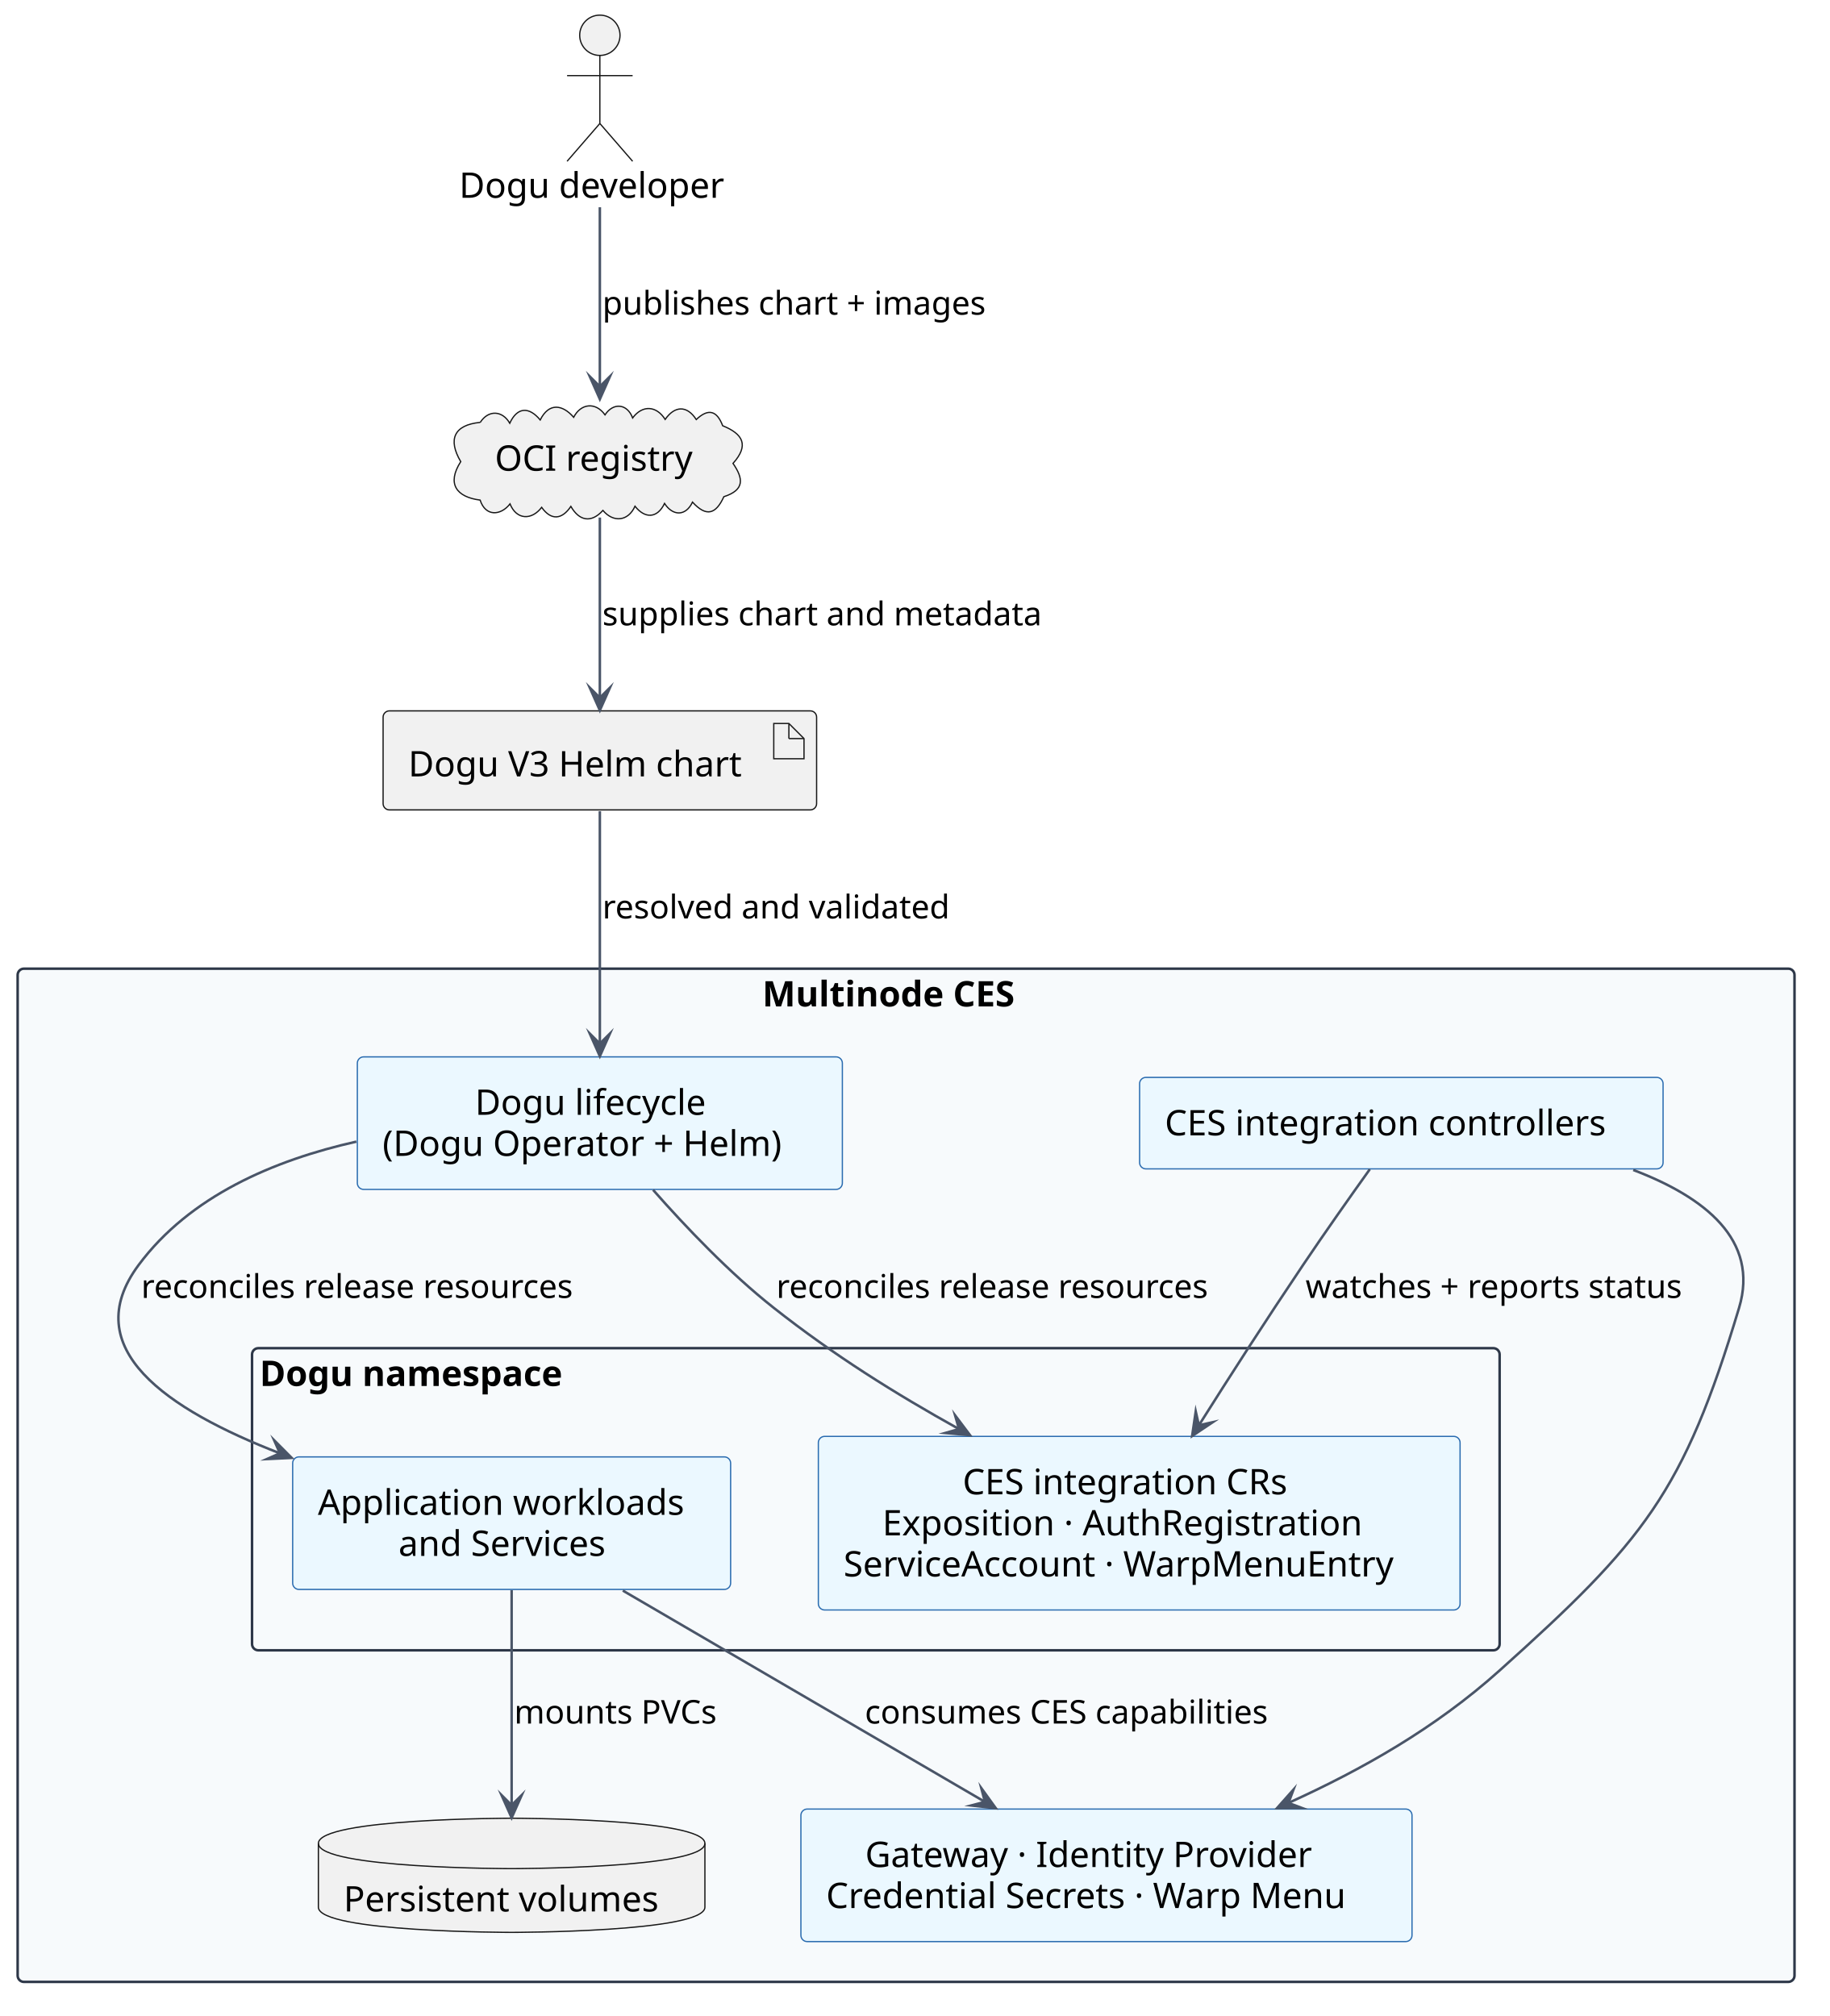
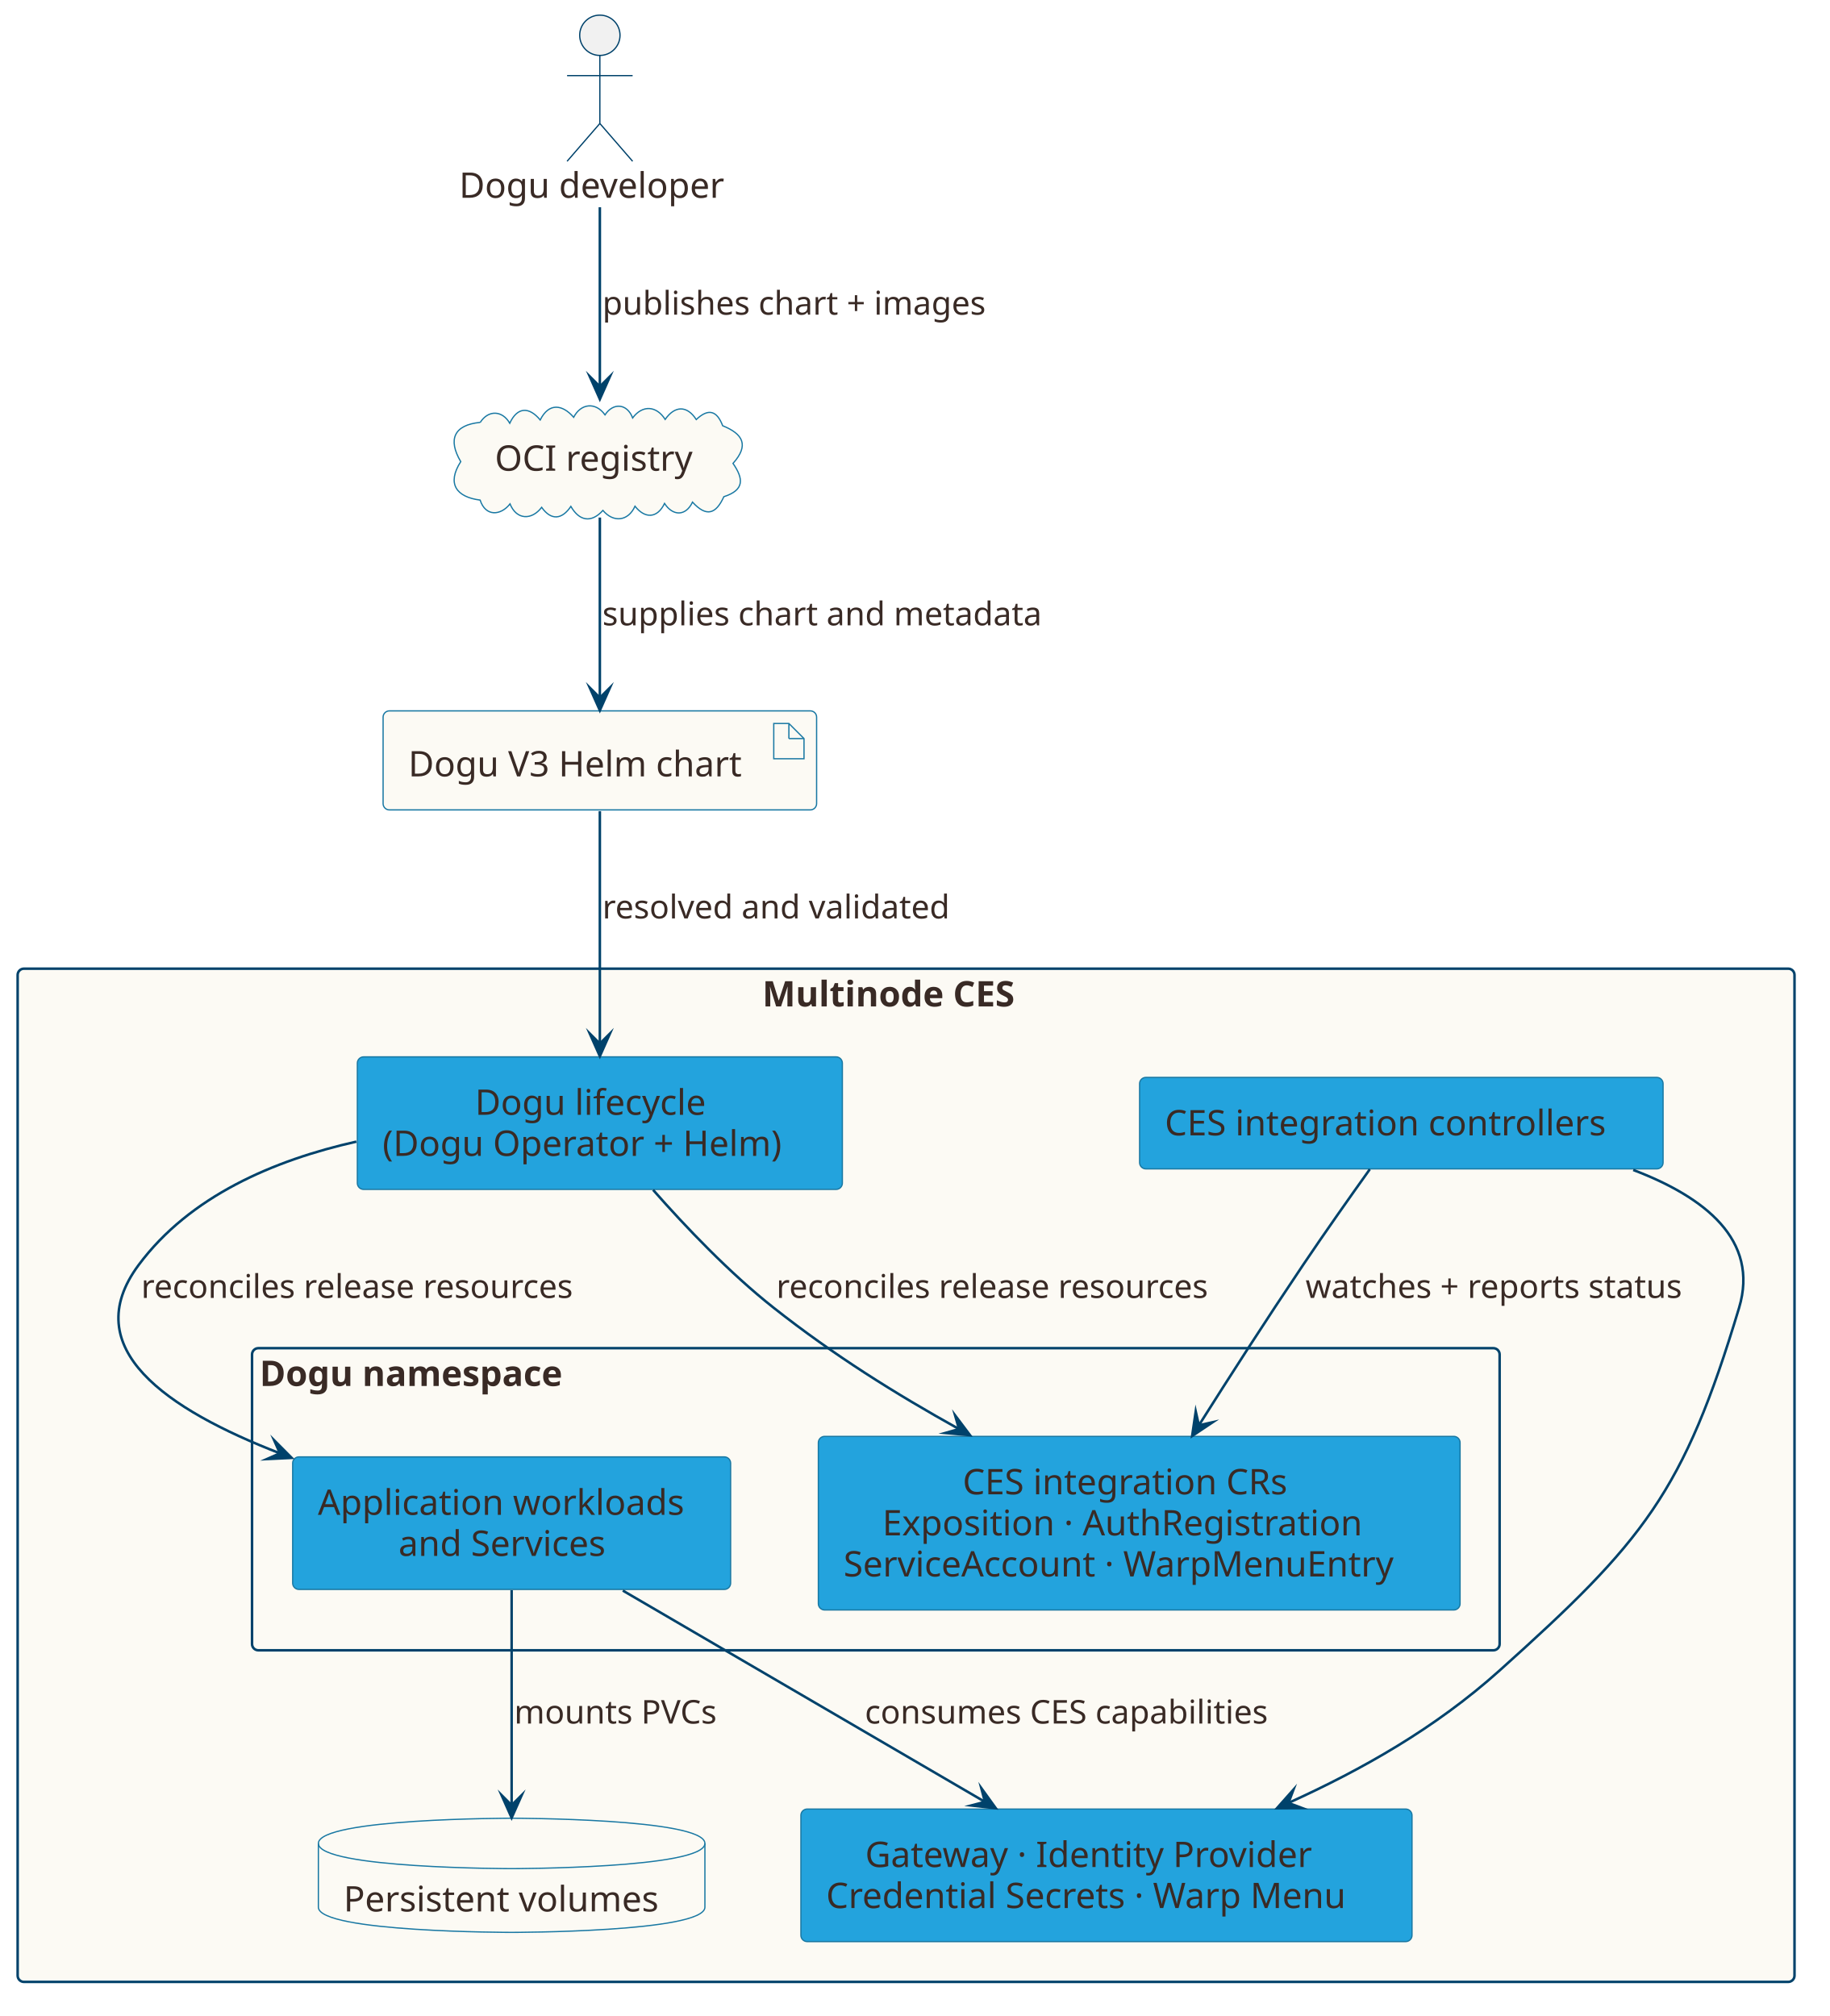
<svg xmlns="http://www.w3.org/2000/svg" contentStyleType="text/css" data-diagram-type="DESCRIPTION" height="800px" preserveAspectRatio="none" style="width:726px;height:800px;background:#FFFFFF;" version="1.1" viewBox="0 0 726 800" width="726px" zoomAndPan="magnify">
  <defs />
  <g>
-     <g class="cluster" data-qualified-name="Multinode CES" data-source-line="31" id="ent0004">
-       <rect fill="#F7FAFC" height="402.08" rx="2.5" ry="2.5" style="stroke:#2D3748;stroke-width:1;" width="705" x="7" y="384.39" />
-       <text fill="#000000" font-family="sans-serif" font-size="14" font-weight="700" lengthAdjust="spacing" textLength="114.085" x="302.457" y="399.385">Multinode CES</text>
+     <g class="cluster" data-qualified-name="Multinode CES" data-source-line="51" id="ent0004">
+       <rect fill="#FCFAF4" height="402.08" rx="2.5" ry="2.5" style="stroke:#00426B;stroke-width:1;" width="705" x="7" y="384.39" />
+       <text fill="#392A25" font-family="sans-serif" font-size="14" font-weight="700" lengthAdjust="spacing" textLength="114.085" x="302.457" y="399.385">Multinode CES</text>
    </g>
-     <g class="cluster" data-qualified-name="Multinode CES.Dogu namespace" data-source-line="34" id="ent0006">
-       <rect fill="#F7FAFC" height="119.89" rx="2.5" ry="2.5" style="stroke:#2D3748;stroke-width:1;" width="495" x="100" y="534.99" />
-       <text fill="#000000" font-family="sans-serif" font-size="14" font-weight="700" lengthAdjust="spacing" textLength="135.194" x="103" y="549.985">Dogu namespace</text>
+     <g class="cluster" data-qualified-name="Multinode CES.Dogu namespace" data-source-line="54" id="ent0006">
+       <rect fill="#FCFAF4" height="119.89" rx="2.5" ry="2.5" style="stroke:#00426B;stroke-width:1;" width="495" x="100" y="534.99" />
+       <text fill="#392A25" font-family="sans-serif" font-size="14" font-weight="700" lengthAdjust="spacing" textLength="135.194" x="103" y="549.985">Dogu namespace</text>
    </g>
-     <g class="entity" data-qualified-name="Multinode CES.lifecycle" data-source-line="32" id="ent0005">
-       <rect fill="#EBF8FF" height="52.594" rx="2.5" ry="2.5" style="stroke:#2B6CB0;stroke-width:0.5;" width="192.443" x="141.78" y="419.39" />
-       <text fill="#000000" font-family="sans-serif" font-size="14" lengthAdjust="spacing" textLength="99.06" x="188.472" y="442.385">Dogu lifecycle</text>
-       <text fill="#000000" font-family="sans-serif" font-size="14" lengthAdjust="spacing" textLength="172.443" x="151.78" y="458.682">(Dogu Operator + Helm)</text>
+     <g class="entity" data-qualified-name="Multinode CES.lifecycle" data-source-line="52" id="ent0005">
+       <rect fill="#23A3DD" height="52.594" rx="2.5" ry="2.5" style="stroke:#1978A3;stroke-width:0.5;" width="192.443" x="141.78" y="419.39" />
+       <text fill="#392A25" font-family="sans-serif" font-size="14" lengthAdjust="spacing" textLength="99.06" x="188.472" y="442.385">Dogu lifecycle</text>
+       <text fill="#392A25" font-family="sans-serif" font-size="14" lengthAdjust="spacing" textLength="172.443" x="151.78" y="458.682">(Dogu Operator + Helm)</text>
    </g>
-     <g class="entity" data-qualified-name="Multinode CES.controllers" data-source-line="39" id="ent0009">
-       <rect fill="#EBF8FF" height="36.297" rx="2.5" ry="2.5" style="stroke:#2B6CB0;stroke-width:0.5;" width="207.701" x="452.15" y="427.54" />
-       <text fill="#000000" font-family="sans-serif" font-size="14" lengthAdjust="spacing" textLength="187.701" x="462.15" y="450.535">CES integration controllers</text>
+     <g class="entity" data-qualified-name="Multinode CES.controllers" data-source-line="59" id="ent0009">
+       <rect fill="#23A3DD" height="36.297" rx="2.5" ry="2.5" style="stroke:#1978A3;stroke-width:0.5;" width="207.701" x="452.15" y="427.54" />
+       <text fill="#392A25" font-family="sans-serif" font-size="14" lengthAdjust="spacing" textLength="187.701" x="462.15" y="450.535">CES integration controllers</text>
    </g>
-     <g class="entity" data-qualified-name="Multinode CES.services" data-source-line="40" id="ent0010">
-       <rect fill="#EBF8FF" height="52.594" rx="2.5" ry="2.5" style="stroke:#2B6CB0;stroke-width:0.5;" width="242.469" x="317.77" y="717.88" />
-       <text fill="#000000" font-family="sans-serif" font-size="14" lengthAdjust="spacing" textLength="191.495" x="343.257" y="740.875">Gateway · Identity Provider</text>
-       <text fill="#000000" font-family="sans-serif" font-size="14" lengthAdjust="spacing" textLength="222.469" x="327.77" y="757.172">Credential Secrets · Warp Menu</text>
+     <g class="entity" data-qualified-name="Multinode CES.services" data-source-line="60" id="ent0010">
+       <rect fill="#23A3DD" height="52.594" rx="2.5" ry="2.5" style="stroke:#1978A3;stroke-width:0.5;" width="242.469" x="317.77" y="717.88" />
+       <text fill="#392A25" font-family="sans-serif" font-size="14" lengthAdjust="spacing" textLength="191.495" x="343.257" y="740.875">Gateway · Identity Provider</text>
+       <text fill="#392A25" font-family="sans-serif" font-size="14" lengthAdjust="spacing" textLength="222.469" x="327.77" y="757.172">Credential Secrets · Warp Menu</text>
    </g>
-     <g class="entity" data-qualified-name="Multinode CES.storage" data-source-line="41" id="ent0011">
-       <path d="M126.32,731.52 C126.32,721.52 203.001,721.52 203.001,721.52 C203.001,721.52 279.682,721.52 279.682,731.52 L279.682,756.817 C279.682,766.817 203.001,766.817 203.001,766.817 C203.001,766.817 126.32,766.817 126.32,756.817 L126.32,731.52" fill="#F1F1F1" style="stroke:#181818;stroke-width:0.5;" />
-       <path d="M126.32,731.52 C126.32,741.52 203.001,741.52 203.001,741.52 C203.001,741.52 279.682,741.52 279.682,731.52" fill="none" style="stroke:#181818;stroke-width:0.5;" />
-       <text fill="#000000" font-family="sans-serif" font-size="14" lengthAdjust="spacing" textLength="133.362" x="136.32" y="758.515">Persistent volumes</text>
+     <g class="entity" data-qualified-name="Multinode CES.storage" data-source-line="61" id="ent0011">
+       <path d="M126.32,731.52 C126.32,721.52 203.001,721.52 203.001,721.52 C203.001,721.52 279.682,721.52 279.682,731.52 L279.682,756.817 C279.682,766.817 203.001,766.817 203.001,766.817 C203.001,766.817 126.32,766.817 126.32,756.817 L126.32,731.52" fill="#FCFAF4" style="stroke:#1978A3;stroke-width:0.5;" />
+       <path d="M126.32,731.52 C126.32,741.52 203.001,741.52 203.001,741.52 C203.001,741.52 279.682,741.52 279.682,731.52" fill="none" style="stroke:#1978A3;stroke-width:0.5;" />
+       <text fill="#392A25" font-family="sans-serif" font-size="14" lengthAdjust="spacing" textLength="133.362" x="136.32" y="758.515">Persistent volumes</text>
    </g>
-     <g class="entity" data-qualified-name="Multinode CES.Dogu namespace.workloads" data-source-line="35" id="ent0007">
-       <rect fill="#EBF8FF" height="52.594" rx="2.5" ry="2.5" style="stroke:#2B6CB0;stroke-width:0.5;" width="173.768" x="116.12" y="578.13" />
-       <text fill="#000000" font-family="sans-serif" font-size="14" lengthAdjust="spacing" textLength="153.768" x="126.12" y="601.125">Application workloads</text>
-       <text fill="#000000" font-family="sans-serif" font-size="14" lengthAdjust="spacing" textLength="89.824" x="158.092" y="617.422">and Services</text>
+     <g class="entity" data-qualified-name="Multinode CES.Dogu namespace.workloads" data-source-line="55" id="ent0007">
+       <rect fill="#23A3DD" height="52.594" rx="2.5" ry="2.5" style="stroke:#1978A3;stroke-width:0.5;" width="173.768" x="116.12" y="578.13" />
+       <text fill="#392A25" font-family="sans-serif" font-size="14" lengthAdjust="spacing" textLength="153.768" x="126.12" y="601.125">Application workloads</text>
+       <text fill="#392A25" font-family="sans-serif" font-size="14" lengthAdjust="spacing" textLength="89.824" x="158.092" y="617.422">and Services</text>
    </g>
-     <g class="entity" data-qualified-name="Multinode CES.Dogu namespace.crs" data-source-line="36" id="ent0008">
-       <rect fill="#EBF8FF" height="68.891" rx="2.5" ry="2.5" style="stroke:#2B6CB0;stroke-width:0.5;" width="254.616" x="324.69" y="569.99" />
-       <text fill="#000000" font-family="sans-serif" font-size="14" lengthAdjust="spacing" textLength="140.109" x="381.943" y="592.985">CES integration CRs</text>
-       <text fill="#000000" font-family="sans-serif" font-size="14" lengthAdjust="spacing" textLength="203.8" x="350.098" y="609.282">Exposition · AuthRegistration</text>
-       <text fill="#000000" font-family="sans-serif" font-size="14" lengthAdjust="spacing" textLength="234.616" x="334.69" y="625.579">ServiceAccount · WarpMenuEntry</text>
+     <g class="entity" data-qualified-name="Multinode CES.Dogu namespace.crs" data-source-line="56" id="ent0008">
+       <rect fill="#23A3DD" height="68.891" rx="2.5" ry="2.5" style="stroke:#1978A3;stroke-width:0.5;" width="254.616" x="324.69" y="569.99" />
+       <text fill="#392A25" font-family="sans-serif" font-size="14" lengthAdjust="spacing" textLength="140.109" x="381.943" y="592.985">CES integration CRs</text>
+       <text fill="#392A25" font-family="sans-serif" font-size="14" lengthAdjust="spacing" textLength="203.8" x="350.098" y="609.282">Exposition · AuthRegistration</text>
+       <text fill="#392A25" font-family="sans-serif" font-size="14" lengthAdjust="spacing" textLength="234.616" x="334.69" y="625.579">ServiceAccount · WarpMenuEntry</text>
    </g>
-     <g class="entity" data-qualified-name="developer" data-source-line="27" id="ent0001">
-       <ellipse cx="238.002" cy="14" fill="#F1F1F1" rx="8" ry="8" style="stroke:#181818;stroke-width:0.5;" />
-       <path d="M238.002,22 L238.002,49 M225.002,30 L251.002,30 M238.002,49 L225.002,64 M238.002,49 L251.002,64" fill="none" style="stroke:#181818;stroke-width:0.5;" />
-       <text fill="#000000" font-family="sans-serif" font-size="14" lengthAdjust="spacing" textLength="111.665" x="182.17" y="78.495">Dogu developer</text>
+     <g class="entity" data-qualified-name="developer" data-source-line="47" id="ent0001">
+       <ellipse cx="238.002" cy="14" fill="#F1F1F1" rx="8" ry="8" style="stroke:#00426B;stroke-width:0.5;" />
+       <path d="M238.002,22 L238.002,49 M225.002,30 L251.002,30 M238.002,49 L225.002,64 M238.002,49 L251.002,64" fill="none" style="stroke:#00426B;stroke-width:0.5;" />
+       <text fill="#392A25" font-family="sans-serif" font-size="14" lengthAdjust="spacing" textLength="111.665" x="182.17" y="78.495">Dogu developer</text>
    </g>
-     <g class="entity" data-qualified-name="registry" data-source-line="28" id="ent0002">
-       <path d="M190.546,167.611 C193.763,162.585 199.323,162.824 202.251,167.945 C205.309,161.333 210.001,161.398 214.335,166.646 C217.798,159.688 223.179,160.482 227.607,165.583 C230.476,160.026 236.342,159.433 240.042,164.623 C243.382,159.596 248.859,160.158 251.011,165.84 C254.94,160.572 260.475,161 263.916,166.43 C267.682,161.014 272.539,160.734 276.255,166.484 C281.024,161.955 284.443,162.897 286.734,168.94 C294.783,172.196 297.318,176.649 290.834,183.891 C295.033,189.976 295.451,194.448 287.199,197.109 C283.994,204.148 280.215,205.197 274.766,199.259 C272.038,204.988 266.905,204.79 263.667,199.786 C260.761,205.806 255.887,205.86 251.946,200.89 C249.227,206.916 243.358,207.473 239.213,202.547 C234.539,207.724 229.804,206.709 226.497,200.956 C223.024,206.144 218.725,206.708 214.911,201.331 C211.027,206.453 204.973,206.441 202.354,199.962 C198.72,204.614 192.677,205.147 190.492,198.448 C181.07,197.259 177.175,191.96 182.804,183.189 C177.636,174.423 180.067,168.601 190.546,167.611" fill="#F1F1F1" style="stroke:#181818;stroke-width:0.5;" />
-       <text fill="#000000" font-family="sans-serif" font-size="14" lengthAdjust="spacing" textLength="83.344" x="196.33" y="186.795">OCI registry</text>
+     <g class="entity" data-qualified-name="registry" data-source-line="48" id="ent0002">
+       <path d="M190.546,167.611 C193.763,162.585 199.323,162.824 202.251,167.945 C205.309,161.333 210.001,161.398 214.335,166.646 C217.798,159.688 223.179,160.482 227.607,165.583 C230.476,160.026 236.342,159.433 240.042,164.623 C243.382,159.596 248.859,160.158 251.011,165.84 C254.94,160.572 260.475,161 263.916,166.43 C267.682,161.014 272.539,160.734 276.255,166.484 C281.024,161.955 284.443,162.897 286.734,168.94 C294.783,172.196 297.318,176.649 290.834,183.891 C295.033,189.976 295.451,194.448 287.199,197.109 C283.994,204.148 280.215,205.197 274.766,199.259 C272.038,204.988 266.905,204.79 263.667,199.786 C260.761,205.806 255.887,205.86 251.946,200.89 C249.227,206.916 243.358,207.473 239.213,202.547 C234.539,207.724 229.804,206.709 226.497,200.956 C223.024,206.144 218.725,206.708 214.911,201.331 C211.027,206.453 204.973,206.441 202.354,199.962 C198.72,204.614 192.677,205.147 190.492,198.448 C181.07,197.259 177.175,191.96 182.804,183.189 C177.636,174.423 180.067,168.601 190.546,167.611" fill="#FCFAF4" style="stroke:#1978A3;stroke-width:0.5;" />
+       <text fill="#392A25" font-family="sans-serif" font-size="14" lengthAdjust="spacing" textLength="83.344" x="196.33" y="186.795">OCI registry</text>
    </g>
-     <g class="entity" data-qualified-name="chart" data-source-line="29" id="ent0003">
-       <rect fill="#F1F1F1" height="39.297" rx="2.5" ry="2.5" style="stroke:#181818;stroke-width:0.5;" width="172.003" x="152" y="282.09" />
-       <polygon fill="#F1F1F1" points="307.003,287.09,307.003,301.09,319.003,301.09,319.003,293.09,313.003,287.09,307.003,287.09" style="stroke:#181818;stroke-width:0.5;stroke-linejoin:miter;stroke-miterlimit:10;" />
-       <line style="stroke:#181818;stroke-width:0.5;" x1="313.003" x2="313.003" y1="287.09" y2="293.09" />
-       <line style="stroke:#181818;stroke-width:0.5;" x1="319.003" x2="313.003" y1="293.09" y2="293.09" />
-       <text fill="#000000" font-family="sans-serif" font-size="14" lengthAdjust="spacing" textLength="142.003" x="162" y="308.085">Dogu V3 Helm chart</text>
+     <g class="entity" data-qualified-name="chart" data-source-line="49" id="ent0003">
+       <rect fill="#FCFAF4" height="39.297" rx="2.5" ry="2.5" style="stroke:#1978A3;stroke-width:0.5;" width="172.003" x="152" y="282.09" />
+       <polygon fill="#FCFAF4" points="307.003,287.09,307.003,301.09,319.003,301.09,319.003,293.09,313.003,287.09,307.003,287.09" style="stroke:#1978A3;stroke-width:0.5;stroke-linejoin:miter;stroke-miterlimit:10;" />
+       <line style="stroke:#1978A3;stroke-width:0.5;" x1="313.003" x2="313.003" y1="287.09" y2="293.09" />
+       <line style="stroke:#1978A3;stroke-width:0.5;" x1="319.003" x2="313.003" y1="293.09" y2="293.09" />
+       <text fill="#392A25" font-family="sans-serif" font-size="14" lengthAdjust="spacing" textLength="142.003" x="162" y="308.085">Dogu V3 Helm chart</text>
    </g>
-     <g class="link" data-entity-1="ent0001" data-entity-2="ent0002" data-link-type="dependency" data-source-line="44" id="lnk12">
-       <path d="M238,82.25 C238,106.68 238,132.71 238,153.39" fill="none" id="developer-to-registry" style="stroke:#4A5568;stroke-width:1;" />
-       <polygon fill="#4A5568" points="238,158.39,242,149.39,238,153.39,234,149.39,238,158.39" style="stroke:#4A5568;stroke-width:1;stroke-linejoin:miter;stroke-miterlimit:10;" />
-       <text fill="#000000" font-family="sans-serif" font-size="13" lengthAdjust="spacing" textLength="170.231" x="239" y="124.867"> publishes chart + images</text>
+     <g class="link" data-entity-1="ent0001" data-entity-2="ent0002" data-link-type="dependency" data-source-line="64" id="lnk12">
+       <path d="M238,82.25 C238,106.68 238,132.71 238,153.39" fill="none" id="developer-to-registry" style="stroke:#00426B;stroke-width:1;" />
+       <polygon fill="#00426B" points="238,158.39,242,149.39,238,153.39,234,149.39,238,158.39" style="stroke:#00426B;stroke-width:1;stroke-linejoin:miter;stroke-miterlimit:10;" />
+       <text fill="#392A25" font-family="sans-serif" font-size="13" lengthAdjust="spacing" textLength="170.231" x="239" y="124.867"> publishes chart + images</text>
    </g>
-     <g class="link" data-entity-1="ent0002" data-entity-2="ent0003" data-link-type="dependency" data-source-line="45" id="lnk13">
-       <path d="M238,205.38 C238,227.54 238,256.06 238,276.89" fill="none" id="registry-to-chart" style="stroke:#4A5568;stroke-width:1;" />
-       <polygon fill="#4A5568" points="238,281.89,242,272.89,238,276.89,234,272.89,238,281.89" style="stroke:#4A5568;stroke-width:1;stroke-linejoin:miter;stroke-miterlimit:10;" />
-       <text fill="#000000" font-family="sans-serif" font-size="13" lengthAdjust="spacing" textLength="191.299" x="239" y="248.157"> supplies chart and metadata</text>
+     <g class="link" data-entity-1="ent0002" data-entity-2="ent0003" data-link-type="dependency" data-source-line="65" id="lnk13">
+       <path d="M238,205.38 C238,227.54 238,256.06 238,276.89" fill="none" id="registry-to-chart" style="stroke:#00426B;stroke-width:1;" />
+       <polygon fill="#00426B" points="238,281.89,242,272.89,238,276.89,234,272.89,238,281.89" style="stroke:#00426B;stroke-width:1;stroke-linejoin:miter;stroke-miterlimit:10;" />
+       <text fill="#392A25" font-family="sans-serif" font-size="13" lengthAdjust="spacing" textLength="191.299" x="239" y="248.157"> supplies chart and metadata</text>
    </g>
-     <g class="link" data-entity-1="ent0003" data-entity-2="ent0005" data-link-type="dependency" data-source-line="46" id="lnk14">
-       <path d="M238,321.89 C238,347.01 238,386.19 238,414.14" fill="none" id="chart-to-lifecycle" style="stroke:#4A5568;stroke-width:1;" />
-       <polygon fill="#4A5568" points="238,419.14,242,410.14,238,414.14,234,410.14,238,419.14" style="stroke:#4A5568;stroke-width:1;stroke-linejoin:miter;stroke-miterlimit:10;" />
-       <text fill="#000000" font-family="sans-serif" font-size="13" lengthAdjust="spacing" textLength="152.928" x="239" y="364.457"> resolved and validated</text>
+     <g class="link" data-entity-1="ent0003" data-entity-2="ent0005" data-link-type="dependency" data-source-line="66" id="lnk14">
+       <path d="M238,321.89 C238,347.01 238,386.19 238,414.14" fill="none" id="chart-to-lifecycle" style="stroke:#00426B;stroke-width:1;" />
+       <polygon fill="#00426B" points="238,419.14,242,410.14,238,414.14,234,410.14,238,419.14" style="stroke:#00426B;stroke-width:1;stroke-linejoin:miter;stroke-miterlimit:10;" />
+       <text fill="#392A25" font-family="sans-serif" font-size="13" lengthAdjust="spacing" textLength="152.928" x="239" y="364.457"> resolved and validated</text>
    </g>
-     <g class="link" data-entity-1="ent0005" data-entity-2="ent0007" data-link-type="dependency" data-source-line="47" id="lnk15">
-       <path d="M141.39,453.03 C108.66,460.37 75.28,474.67 55,501.99 C30.39,535.12 66.248,559.332 111.058,576.712" fill="none" id="lifecycle-to-workloads" style="stroke:#4A5568;stroke-width:1;" />
-       <polygon fill="#4A5568" points="115.72,578.52,108.775,571.536,111.058,576.712,105.883,578.995,115.72,578.52" style="stroke:#4A5568;stroke-width:1;stroke-linejoin:miter;stroke-miterlimit:10;" />
-       <text fill="#000000" font-family="sans-serif" font-size="13" lengthAdjust="spacing" textLength="189.484" x="56" y="515.057"> reconciles release resources</text>
+     <g class="link" data-entity-1="ent0005" data-entity-2="ent0007" data-link-type="dependency" data-source-line="67" id="lnk15">
+       <path d="M141.39,453.03 C108.66,460.37 75.28,474.67 55,501.99 C30.39,535.12 66.248,559.332 111.058,576.712" fill="none" id="lifecycle-to-workloads" style="stroke:#00426B;stroke-width:1;" />
+       <polygon fill="#00426B" points="115.72,578.52,108.775,571.536,111.058,576.712,105.883,578.995,115.72,578.52" style="stroke:#00426B;stroke-width:1;stroke-linejoin:miter;stroke-miterlimit:10;" />
+       <text fill="#392A25" font-family="sans-serif" font-size="13" lengthAdjust="spacing" textLength="189.484" x="56" y="515.057"> reconciles release resources</text>
    </g>
-     <g class="link" data-entity-1="ent0005" data-entity-2="ent0008" data-link-type="dependency" data-source-line="48" id="lnk16">
-       <path d="M259.12,472.18 C272.05,486.87 289.43,505.12 307,518.99 C330.9,537.84 355.08,552.949 380.5,567.09" fill="none" id="lifecycle-to-crs" style="stroke:#4A5568;stroke-width:1;" />
-       <polygon fill="#4A5568" points="384.87,569.52,378.949,561.649,380.5,567.09,375.06,568.641,384.87,569.52" style="stroke:#4A5568;stroke-width:1;stroke-linejoin:miter;stroke-miterlimit:10;" />
-       <text fill="#000000" font-family="sans-serif" font-size="13" lengthAdjust="spacing" textLength="189.484" x="308" y="515.057"> reconciles release resources</text>
+     <g class="link" data-entity-1="ent0005" data-entity-2="ent0008" data-link-type="dependency" data-source-line="68" id="lnk16">
+       <path d="M259.12,472.18 C272.05,486.87 289.43,505.12 307,518.99 C330.9,537.84 355.08,552.949 380.5,567.09" fill="none" id="lifecycle-to-crs" style="stroke:#00426B;stroke-width:1;" />
+       <polygon fill="#00426B" points="384.87,569.52,378.949,561.649,380.5,567.09,375.06,568.641,384.87,569.52" style="stroke:#00426B;stroke-width:1;stroke-linejoin:miter;stroke-miterlimit:10;" />
+       <text fill="#392A25" font-family="sans-serif" font-size="13" lengthAdjust="spacing" textLength="189.484" x="308" y="515.057"> reconciles release resources</text>
    </g>
-     <g class="link" data-entity-1="ent0009" data-entity-2="ent0008" data-link-type="dependency" data-source-line="49" id="lnk17">
-       <path d="M543.5,463.98 C535.75,474.82 525.65,489.12 517,501.99 C501.94,524.38 488.22,545.733 475.67,565.603" fill="none" id="controllers-to-crs" style="stroke:#4A5568;stroke-width:1;" />
-       <polygon fill="#4A5568" points="473,569.83,481.188,564.357,475.67,565.603,474.424,560.085,473,569.83" style="stroke:#4A5568;stroke-width:1;stroke-linejoin:miter;stroke-miterlimit:10;" />
-       <text fill="#000000" font-family="sans-serif" font-size="13" lengthAdjust="spacing" textLength="167.984" x="518" y="515.057"> watches + reports status</text>
+     <g class="link" data-entity-1="ent0009" data-entity-2="ent0008" data-link-type="dependency" data-source-line="69" id="lnk17">
+       <path d="M543.5,463.98 C535.75,474.82 525.65,489.12 517,501.99 C501.94,524.38 488.22,545.733 475.67,565.603" fill="none" id="controllers-to-crs" style="stroke:#00426B;stroke-width:1;" />
+       <polygon fill="#00426B" points="473,569.83,481.188,564.357,475.67,565.603,474.424,560.085,473,569.83" style="stroke:#00426B;stroke-width:1;stroke-linejoin:miter;stroke-miterlimit:10;" />
+       <text fill="#392A25" font-family="sans-serif" font-size="13" lengthAdjust="spacing" textLength="167.984" x="518" y="515.057"> watches + reports status</text>
    </g>
-     <g class="link" data-entity-1="ent0009" data-entity-2="ent0010" data-link-type="dependency" data-source-line="50" id="lnk18">
-       <path d="M648.01,464.27 C676.27,474.98 698.1,492.02 690,518.99 C667.96,592.38 652.04,611.7 595,662.88 C569.38,685.86 540.532,702.131 511.222,715.451" fill="none" id="controllers-to-services" style="stroke:#4A5568;stroke-width:1;" />
-       <polygon fill="#4A5568" points="506.67,717.52,516.519,717.438,511.222,715.451,513.209,710.155,506.67,717.52" style="stroke:#4A5568;stroke-width:1;stroke-linejoin:miter;stroke-miterlimit:10;" />
+     <g class="link" data-entity-1="ent0009" data-entity-2="ent0010" data-link-type="dependency" data-source-line="70" id="lnk18">
+       <path d="M648.01,464.27 C676.27,474.98 698.1,492.02 690,518.99 C667.96,592.38 652.04,611.7 595,662.88 C569.38,685.86 540.532,702.131 511.222,715.451" fill="none" id="controllers-to-services" style="stroke:#00426B;stroke-width:1;" />
+       <polygon fill="#00426B" points="506.67,717.52,516.519,717.438,511.222,715.451,513.209,710.155,506.67,717.52" style="stroke:#00426B;stroke-width:1;stroke-linejoin:miter;stroke-miterlimit:10;" />
    </g>
-     <g class="link" data-entity-1="ent0007" data-entity-2="ent0011" data-link-type="dependency" data-source-line="51" id="lnk19">
-       <path d="M203,631.02 C203,657 203,691.81 203,716.35" fill="none" id="workloads-to-storage" style="stroke:#4A5568;stroke-width:1;" />
-       <polygon fill="#4A5568" points="203,721.35,207,712.35,203,716.35,199,712.35,203,721.35" style="stroke:#4A5568;stroke-width:1;stroke-linejoin:miter;stroke-miterlimit:10;" />
-       <text fill="#000000" font-family="sans-serif" font-size="13" lengthAdjust="spacing" textLength="89.813" x="204" y="683.947"> mounts PVCs</text>
+     <g class="link" data-entity-1="ent0007" data-entity-2="ent0011" data-link-type="dependency" data-source-line="71" id="lnk19">
+       <path d="M203,631.02 C203,657 203,691.81 203,716.35" fill="none" id="workloads-to-storage" style="stroke:#00426B;stroke-width:1;" />
+       <polygon fill="#00426B" points="203,721.35,207,712.35,203,716.35,199,712.35,203,721.35" style="stroke:#00426B;stroke-width:1;stroke-linejoin:miter;stroke-miterlimit:10;" />
+       <text fill="#392A25" font-family="sans-serif" font-size="13" lengthAdjust="spacing" textLength="89.813" x="204" y="683.947"> mounts PVCs</text>
    </g>
-     <g class="link" data-entity-1="ent0007" data-entity-2="ent0010" data-link-type="dependency" data-source-line="52" id="lnk20">
-       <path d="M247.11,631.18 C289.4,655.86 348.562,690.39 390.782,715.03" fill="none" id="workloads-to-services" style="stroke:#4A5568;stroke-width:1;" />
-       <polygon fill="#4A5568" points="395.1,717.55,389.343,709.559,390.782,715.03,385.311,716.468,395.1,717.55" style="stroke:#4A5568;stroke-width:1;stroke-linejoin:miter;stroke-miterlimit:10;" />
-       <text fill="#000000" font-family="sans-serif" font-size="13" lengthAdjust="spacing" textLength="177.626" x="343.14" y="683.947"> consumes CES capabilities</text>
+     <g class="link" data-entity-1="ent0007" data-entity-2="ent0010" data-link-type="dependency" data-source-line="72" id="lnk20">
+       <path d="M247.11,631.18 C289.4,655.86 348.562,690.39 390.782,715.03" fill="none" id="workloads-to-services" style="stroke:#00426B;stroke-width:1;" />
+       <polygon fill="#00426B" points="395.1,717.55,389.343,709.559,390.782,715.03,385.311,716.468,395.1,717.55" style="stroke:#00426B;stroke-width:1;stroke-linejoin:miter;stroke-miterlimit:10;" />
+       <text fill="#392A25" font-family="sans-serif" font-size="13" lengthAdjust="spacing" textLength="177.626" x="343.14" y="683.947"> consumes CES capabilities</text>
    </g>
  </g>
</svg>
